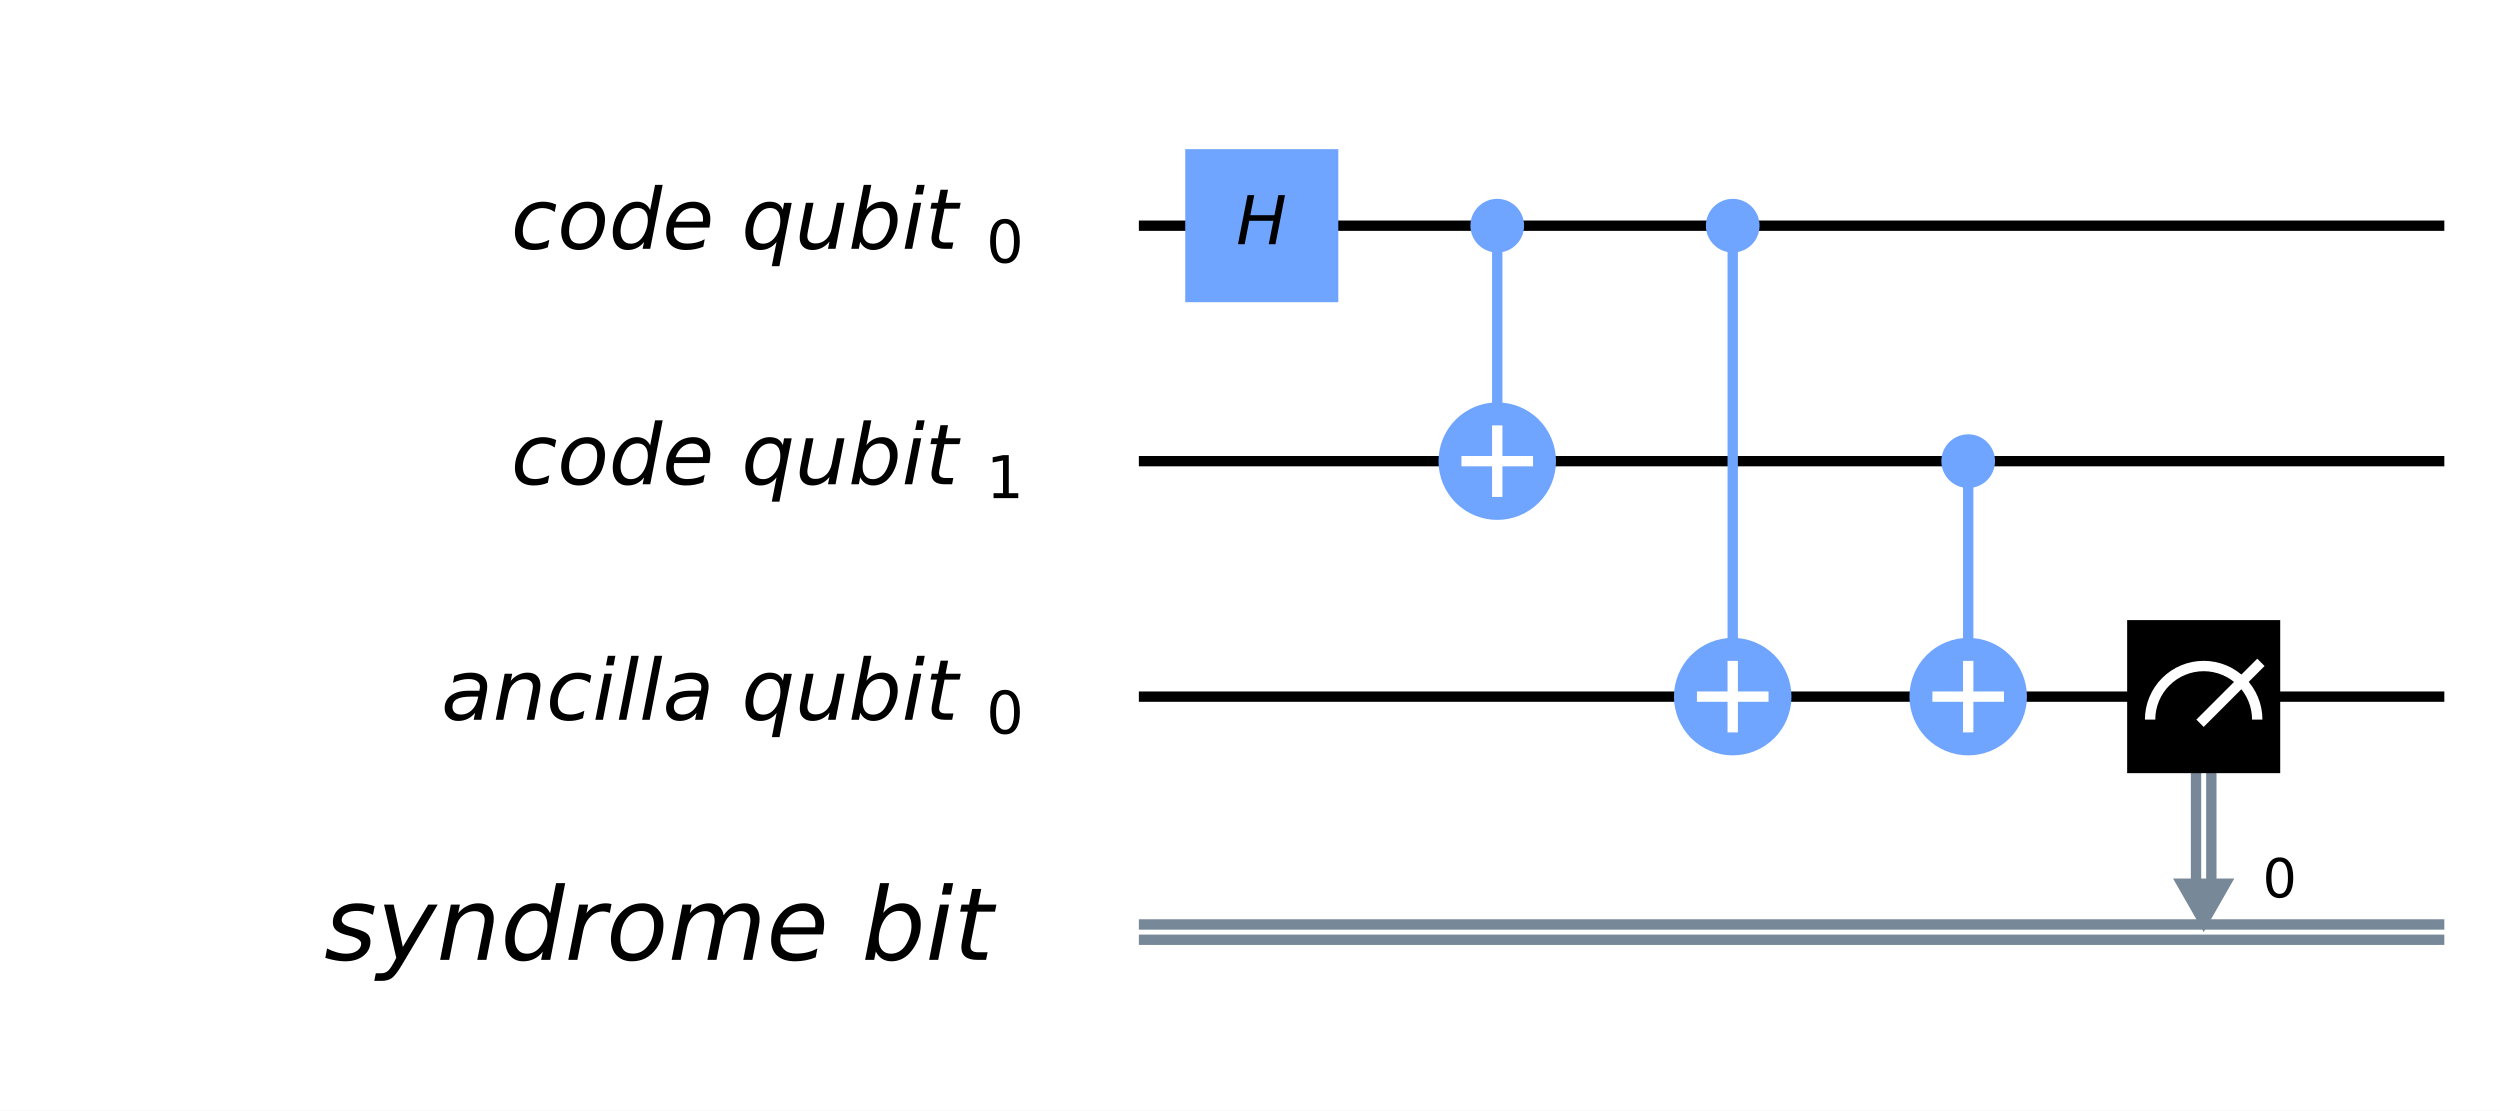
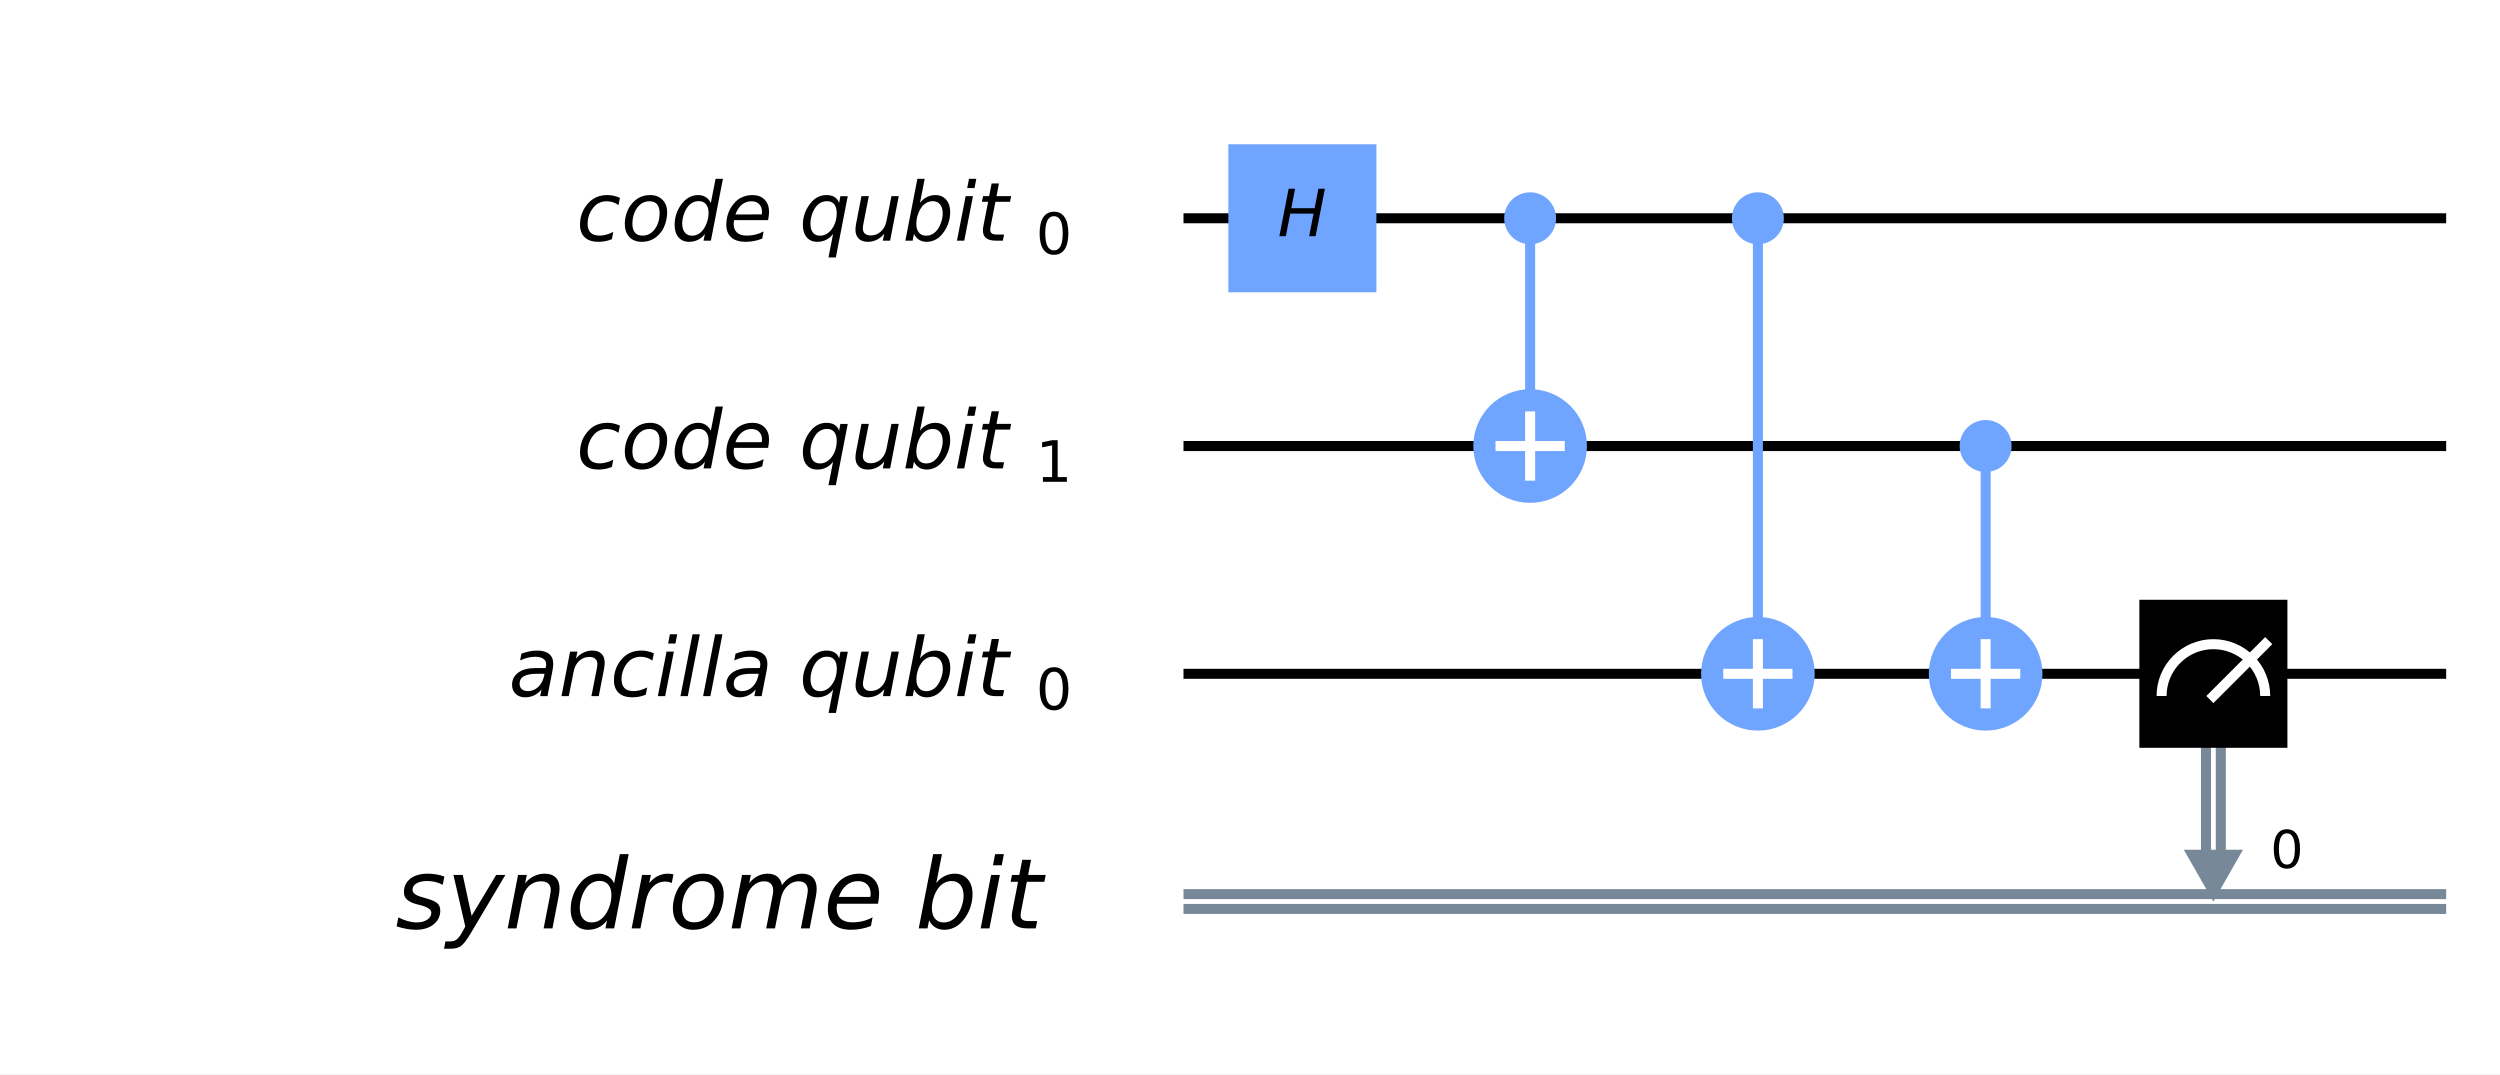
- <svg xmlns="http://www.w3.org/2000/svg" xmlns:xlink="http://www.w3.org/1999/xlink" height="214.384pt" version="1.1" viewBox="0 0 482.545 214.384" width="482.545pt">
+ <svg xmlns="http://www.w3.org/2000/svg" xmlns:xlink="http://www.w3.org/1999/xlink" height="214.384pt" version="1.1" viewBox="0 0 498.908 214.384" width="498.908pt">
  <defs>
    <style type="text/css">
*{stroke-linecap:butt;stroke-linejoin:round;}
  </style>
  </defs>
  <g id="figure_1">
    <g id="patch_1">
-       <path d="M 0 214.384  L 482.545 214.384  L 482.545 0  L 0 0  z " style="fill:#ffffff;" />
+       <path d="M 0 214.384  L 498.908 214.384  L 498.908 0  L 0 0  z " style="fill:#ffffff;" />
    </g>
    <g id="axes_1">
      <g id="patch_2">
-         <path clip-path="url(#p672ece9bb9)" d="M 419.441 169.574  L 431.258 169.574  L 425.349 179.914  z " style="fill:#778899;" />
+         <path clip-path="url(#pf220e8f394)" d="M 435.803 169.574  L 447.62 169.574  L 441.712 179.914  z " style="fill:#778899;" />
      </g>
      <g id="line2d_1">
-         <path clip-path="url(#p672ece9bb9)" d="M 220.82 43.561  L 470.8 43.561  " style="fill:none;stroke:#000000;stroke-linecap:square;stroke-width:2;" />
+         <path clip-path="url(#pf220e8f394)" d="M 237.182 43.561  L 487.163 43.561  " style="fill:none;stroke:#000000;stroke-linecap:square;stroke-width:2;" />
      </g>
      <g id="line2d_2">
-         <path clip-path="url(#p672ece9bb9)" d="M 220.82 89.012  L 470.8 89.012  " style="fill:none;stroke:#000000;stroke-linecap:square;stroke-width:2;" />
+         <path clip-path="url(#pf220e8f394)" d="M 237.182 89.012  L 487.163 89.012  " style="fill:none;stroke:#000000;stroke-linecap:square;stroke-width:2;" />
      </g>
      <g id="line2d_3">
-         <path clip-path="url(#p672ece9bb9)" d="M 220.82 134.463  L 470.8 134.463  " style="fill:none;stroke:#000000;stroke-linecap:square;stroke-width:2;" />
+         <path clip-path="url(#pf220e8f394)" d="M 237.182 134.463  L 487.163 134.463  " style="fill:none;stroke:#000000;stroke-linecap:square;stroke-width:2;" />
      </g>
      <g id="line2d_4">
-         <path clip-path="url(#p672ece9bb9)" d="M 220.82 178.437  L 470.8 178.437  " style="fill:none;stroke:#778899;stroke-linecap:square;stroke-width:2;" />
+         <path clip-path="url(#pf220e8f394)" d="M 237.182 178.437  L 487.163 178.437  " style="fill:none;stroke:#778899;stroke-linecap:square;stroke-width:2;" />
      </g>
      <g id="line2d_5">
-         <path clip-path="url(#p672ece9bb9)" d="M 220.82 181.391  L 470.8 181.391  " style="fill:none;stroke:#778899;stroke-linecap:square;stroke-width:2;" />
+         <path clip-path="url(#pf220e8f394)" d="M 237.182 181.391  L 487.163 181.391  " style="fill:none;stroke:#778899;stroke-linecap:square;stroke-width:2;" />
      </g>
      <g id="line2d_6">
-         <path clip-path="url(#p672ece9bb9)" d="M 288.996 89.012  L 288.996 43.561  " style="fill:none;stroke:#6fa4ff;stroke-linecap:square;stroke-width:2;" />
+         <path clip-path="url(#pf220e8f394)" d="M 305.359 89.012  L 305.359 43.561  " style="fill:none;stroke:#6fa4ff;stroke-linecap:square;stroke-width:2;" />
      </g>
      <g id="line2d_7">
-         <path clip-path="url(#p672ece9bb9)" d="M 334.447 134.463  L 334.447 43.561  " style="fill:none;stroke:#6fa4ff;stroke-linecap:square;stroke-width:2;" />
+         <path clip-path="url(#pf220e8f394)" d="M 350.81 134.463  L 350.81 43.561  " style="fill:none;stroke:#6fa4ff;stroke-linecap:square;stroke-width:2;" />
      </g>
      <g id="line2d_8">
-         <path clip-path="url(#p672ece9bb9)" d="M 379.898 134.463  L 379.898 89.012  " style="fill:none;stroke:#6fa4ff;stroke-linecap:square;stroke-width:2;" />
+         <path clip-path="url(#pf220e8f394)" d="M 396.261 134.463  L 396.261 89.012  " style="fill:none;stroke:#6fa4ff;stroke-linecap:square;stroke-width:2;" />
      </g>
      <g id="line2d_9">
-         <path clip-path="url(#p672ece9bb9)" d="M 426.826 134.463  L 426.826 169.574  " style="fill:none;stroke:#778899;stroke-linecap:square;stroke-width:2;" />
+         <path clip-path="url(#pf220e8f394)" d="M 443.189 134.463  L 443.189 169.574  " style="fill:none;stroke:#778899;stroke-linecap:square;stroke-width:2;" />
      </g>
      <g id="line2d_10">
-         <path clip-path="url(#p672ece9bb9)" d="M 423.872 134.463  L 423.872 169.574  " style="fill:none;stroke:#778899;stroke-linecap:square;stroke-width:2;" />
+         <path clip-path="url(#pf220e8f394)" d="M 440.234 134.463  L 440.234 169.574  " style="fill:none;stroke:#778899;stroke-linecap:square;stroke-width:2;" />
      </g>
      <g id="patch_3">
-         <path clip-path="url(#p672ece9bb9)" d="M 228.774 58.332  L 258.317 58.332  L 258.317 28.789  L 228.774 28.789  z " style="fill:#6fa4ff;" />
+         <path clip-path="url(#pf220e8f394)" d="M 245.136 58.332  L 274.679 58.332  L 274.679 28.789  L 245.136 28.789  z " style="fill:#6fa4ff;" />
      </g>
      <g id="patch_4">
-         <path clip-path="url(#p672ece9bb9)" d="M 288.996 47.992  C 290.171 47.992 291.299 47.525 292.13 46.694  C 292.961 45.863 293.428 44.736 293.428 43.561  C 293.428 42.386 292.961 41.258 292.13 40.427  C 291.299 39.596 290.171 39.129 288.996 39.129  C 287.821 39.129 286.694 39.596 285.863 40.427  C 285.032 41.258 284.565 42.386 284.565 43.561  C 284.565 44.736 285.032 45.863 285.863 46.694  C 286.694 47.525 287.821 47.992 288.996 47.992  z " style="fill:#6fa4ff;stroke:#6fa4ff;stroke-linejoin:miter;stroke-width:1.5;" />
+         <path clip-path="url(#pf220e8f394)" d="M 305.359 47.992  C 306.534 47.992 307.661 47.525 308.492 46.694  C 309.323 45.863 309.79 44.736 309.79 43.561  C 309.79 42.386 309.323 41.258 308.492 40.427  C 307.661 39.596 306.534 39.129 305.359 39.129  C 304.183 39.129 303.056 39.596 302.225 40.427  C 301.394 41.258 300.927 42.386 300.927 43.561  C 300.927 44.736 301.394 45.863 302.225 46.694  C 303.056 47.525 304.183 47.992 305.359 47.992  z " style="fill:#6fa4ff;stroke:#6fa4ff;stroke-linejoin:miter;stroke-width:1.5;" />
      </g>
      <g id="patch_5">
-         <path clip-path="url(#p672ece9bb9)" d="M 288.996 99.352  C 291.738 99.352 294.369 98.262 296.308 96.323  C 298.247 94.384 299.336 91.754 299.336 89.012  C 299.336 86.27 298.247 83.639 296.308 81.7  C 294.369 79.761 291.738 78.672 288.996 78.672  C 286.254 78.672 283.624 79.761 281.685 81.7  C 279.746 83.639 278.656 86.27 278.656 89.012  C 278.656 91.754 279.746 94.384 281.685 96.323  C 283.624 98.262 286.254 99.352 288.996 99.352  z " style="fill:#6fa4ff;stroke:#6fa4ff;stroke-linejoin:miter;stroke-width:2;" />
+         <path clip-path="url(#pf220e8f394)" d="M 305.359 99.352  C 308.101 99.352 310.731 98.262 312.67 96.323  C 314.609 94.384 315.699 91.754 315.699 89.012  C 315.699 86.27 314.609 83.639 312.67 81.7  C 310.731 79.761 308.101 78.672 305.359 78.672  C 302.616 78.672 299.986 79.761 298.047 81.7  C 296.108 83.639 295.018 86.27 295.018 89.012  C 295.018 91.754 296.108 94.384 298.047 96.323  C 299.986 98.262 302.616 99.352 305.359 99.352  z " style="fill:#6fa4ff;stroke:#6fa4ff;stroke-linejoin:miter;stroke-width:2;" />
      </g>
      <g id="patch_6">
-         <path clip-path="url(#p672ece9bb9)" d="M 334.447 47.992  C 335.622 47.992 336.75 47.525 337.581 46.694  C 338.412 45.863 338.879 44.736 338.879 43.561  C 338.879 42.386 338.412 41.258 337.581 40.427  C 336.75 39.596 335.622 39.129 334.447 39.129  C 333.272 39.129 332.145 39.596 331.314 40.427  C 330.483 41.258 330.016 42.386 330.016 43.561  C 330.016 44.736 330.483 45.863 331.314 46.694  C 332.145 47.525 333.272 47.992 334.447 47.992  z " style="fill:#6fa4ff;stroke:#6fa4ff;stroke-linejoin:miter;stroke-width:1.5;" />
+         <path clip-path="url(#pf220e8f394)" d="M 350.81 47.992  C 351.985 47.992 353.112 47.525 353.943 46.694  C 354.774 45.863 355.241 44.736 355.241 43.561  C 355.241 42.386 354.774 41.258 353.943 40.427  C 353.112 39.596 351.985 39.129 350.81 39.129  C 349.634 39.129 348.507 39.596 347.676 40.427  C 346.845 41.258 346.378 42.386 346.378 43.561  C 346.378 44.736 346.845 45.863 347.676 46.694  C 348.507 47.525 349.634 47.992 350.81 47.992  z " style="fill:#6fa4ff;stroke:#6fa4ff;stroke-linejoin:miter;stroke-width:1.5;" />
      </g>
      <g id="patch_7">
-         <path clip-path="url(#p672ece9bb9)" d="M 334.447 144.803  C 337.189 144.803 339.82 143.713 341.759 141.774  C 343.698 139.835 344.787 137.205 344.787 134.463  C 344.787 131.721 343.698 129.09 341.759 127.151  C 339.82 125.212 337.189 124.123 334.447 124.123  C 331.705 124.123 329.075 125.212 327.136 127.151  C 325.197 129.09 324.107 131.721 324.107 134.463  C 324.107 137.205 325.197 139.835 327.136 141.774  C 329.075 143.713 331.705 144.803 334.447 144.803  z " style="fill:#6fa4ff;stroke:#6fa4ff;stroke-linejoin:miter;stroke-width:2;" />
+         <path clip-path="url(#pf220e8f394)" d="M 350.81 144.803  C 353.552 144.803 356.182 143.713 358.121 141.774  C 360.06 139.835 361.15 137.205 361.15 134.463  C 361.15 131.721 360.06 129.09 358.121 127.151  C 356.182 125.212 353.552 124.123 350.81 124.123  C 348.067 124.123 345.437 125.212 343.498 127.151  C 341.559 129.09 340.469 131.721 340.469 134.463  C 340.469 137.205 341.559 139.835 343.498 141.774  C 345.437 143.713 348.067 144.803 350.81 144.803  z " style="fill:#6fa4ff;stroke:#6fa4ff;stroke-linejoin:miter;stroke-width:2;" />
      </g>
      <g id="patch_8">
-         <path clip-path="url(#p672ece9bb9)" d="M 379.898 93.443  C 381.073 93.443 382.201 92.976 383.032 92.145  C 383.863 91.314 384.33 90.187 384.33 89.012  C 384.33 87.837 383.863 86.709 383.032 85.878  C 382.201 85.047 381.073 84.58 379.898 84.58  C 378.723 84.58 377.596 85.047 376.765 85.878  C 375.934 86.709 375.467 87.837 375.467 89.012  C 375.467 90.187 375.934 91.314 376.765 92.145  C 377.596 92.976 378.723 93.443 379.898 93.443  z " style="fill:#6fa4ff;stroke:#6fa4ff;stroke-linejoin:miter;stroke-width:1.5;" />
+         <path clip-path="url(#pf220e8f394)" d="M 396.261 93.443  C 397.436 93.443 398.563 92.976 399.394 92.145  C 400.225 91.314 400.692 90.187 400.692 89.012  C 400.692 87.837 400.225 86.709 399.394 85.878  C 398.563 85.047 397.436 84.58 396.261 84.58  C 395.085 84.58 393.958 85.047 393.127 85.878  C 392.296 86.709 391.829 87.837 391.829 89.012  C 391.829 90.187 392.296 91.314 393.127 92.145  C 393.958 92.976 395.085 93.443 396.261 93.443  z " style="fill:#6fa4ff;stroke:#6fa4ff;stroke-linejoin:miter;stroke-width:1.5;" />
      </g>
      <g id="patch_9">
-         <path clip-path="url(#p672ece9bb9)" d="M 379.898 144.803  C 382.64 144.803 385.271 143.713 387.21 141.774  C 389.149 139.835 390.238 137.205 390.238 134.463  C 390.238 131.721 389.149 129.09 387.21 127.151  C 385.271 125.212 382.64 124.123 379.898 124.123  C 377.156 124.123 374.526 125.212 372.587 127.151  C 370.648 129.09 369.558 131.721 369.558 134.463  C 369.558 137.205 370.648 139.835 372.587 141.774  C 374.526 143.713 377.156 144.803 379.898 144.803  z " style="fill:#6fa4ff;stroke:#6fa4ff;stroke-linejoin:miter;stroke-width:2;" />
+         <path clip-path="url(#pf220e8f394)" d="M 396.261 144.803  C 399.003 144.803 401.633 143.713 403.572 141.774  C 405.511 139.835 406.601 137.205 406.601 134.463  C 406.601 131.721 405.511 129.09 403.572 127.151  C 401.633 125.212 399.003 124.123 396.261 124.123  C 393.518 124.123 390.888 125.212 388.949 127.151  C 387.01 129.09 385.92 131.721 385.92 134.463  C 385.92 137.205 387.01 139.835 388.949 141.774  C 390.888 143.713 393.518 144.803 396.261 144.803  z " style="fill:#6fa4ff;stroke:#6fa4ff;stroke-linejoin:miter;stroke-width:2;" />
      </g>
      <g id="patch_10">
-         <path clip-path="url(#p672ece9bb9)" d="M 410.578 149.234  L 440.121 149.234  L 440.121 119.691  L 410.578 119.691  z " />
+         <path clip-path="url(#pf220e8f394)" d="M 426.94 149.234  L 456.483 149.234  L 456.483 119.691  L 426.94 119.691  z " />
      </g>
      <g id="patch_11">
-         <path clip-path="url(#p672ece9bb9)" d="M 435.689 138.894  C 435.689 136.153 434.599 133.521 432.661 131.583  C 430.722 129.644 428.091 128.554 425.349 128.554  C 422.608 128.554 419.976 129.644 418.038 131.583  C 416.099 133.521 415.009 136.153 415.009 138.894  " style="fill:none;stroke:#ffffff;stroke-linejoin:miter;stroke-width:2;" />
+         <path clip-path="url(#pf220e8f394)" d="M 452.052 138.894  C 452.052 136.153 450.962 133.521 449.023 131.583  C 447.085 129.644 444.453 128.554 441.712 128.554  C 438.97 128.554 436.338 129.644 434.4 131.583  C 432.462 133.521 431.371 136.153 431.371 138.894  " style="fill:none;stroke:#ffffff;stroke-linejoin:miter;stroke-width:2;" />
      </g>
      <g id="line2d_11">
-         <path clip-path="url(#p672ece9bb9)" d="M 425.349 138.894  L 435.689 128.554  " style="fill:none;stroke:#ffffff;stroke-linecap:square;stroke-width:2;" />
+         <path clip-path="url(#pf220e8f394)" d="M 441.712 138.894  L 452.052 128.554  " style="fill:none;stroke:#ffffff;stroke-linecap:square;stroke-width:2;" />
      </g>
      <g id="line2d_12">
-         <path clip-path="url(#p672ece9bb9)" d="M 288.996 94.92  L 288.996 83.103  " style="fill:none;stroke:#ffffff;stroke-linecap:square;stroke-width:2;" />
+         <path clip-path="url(#pf220e8f394)" d="M 305.359 94.92  L 305.359 83.103  " style="fill:none;stroke:#ffffff;stroke-linecap:square;stroke-width:2;" />
      </g>
      <g id="line2d_13">
-         <path clip-path="url(#p672ece9bb9)" d="M 283.088 89.012  L 294.905 89.012  " style="fill:none;stroke:#ffffff;stroke-linecap:square;stroke-width:2;" />
+         <path clip-path="url(#pf220e8f394)" d="M 299.45 89.012  L 311.267 89.012  " style="fill:none;stroke:#ffffff;stroke-linecap:square;stroke-width:2;" />
      </g>
      <g id="line2d_14">
-         <path clip-path="url(#p672ece9bb9)" d="M 334.447 140.371  L 334.447 128.554  " style="fill:none;stroke:#ffffff;stroke-linecap:square;stroke-width:2;" />
+         <path clip-path="url(#pf220e8f394)" d="M 350.81 140.371  L 350.81 128.554  " style="fill:none;stroke:#ffffff;stroke-linecap:square;stroke-width:2;" />
      </g>
      <g id="line2d_15">
-         <path clip-path="url(#p672ece9bb9)" d="M 328.539 134.463  L 340.356 134.463  " style="fill:none;stroke:#ffffff;stroke-linecap:square;stroke-width:2;" />
+         <path clip-path="url(#pf220e8f394)" d="M 344.901 134.463  L 356.718 134.463  " style="fill:none;stroke:#ffffff;stroke-linecap:square;stroke-width:2;" />
      </g>
      <g id="line2d_16">
-         <path clip-path="url(#p672ece9bb9)" d="M 379.898 140.371  L 379.898 128.554  " style="fill:none;stroke:#ffffff;stroke-linecap:square;stroke-width:2;" />
+         <path clip-path="url(#pf220e8f394)" d="M 396.261 140.371  L 396.261 128.554  " style="fill:none;stroke:#ffffff;stroke-linecap:square;stroke-width:2;" />
      </g>
      <g id="line2d_17">
-         <path clip-path="url(#p672ece9bb9)" d="M 373.99 134.463  L 385.807 134.463  " style="fill:none;stroke:#ffffff;stroke-linecap:square;stroke-width:2;" />
+         <path clip-path="url(#pf220e8f394)" d="M 390.352 134.463  L 402.169 134.463  " style="fill:none;stroke:#ffffff;stroke-linecap:square;stroke-width:2;" />
      </g>
      <g id="text_1">
-         <g clip-path="url(#p672ece9bb9)">
+         <g clip-path="url(#pf220e8f394)">
          <defs>
            <path d="M 16.891 72.906  L 26.812 72.906  L 21 43.016  L 56.781 43.016  L 62.594 72.906  L 72.516 72.906  L 58.297 0  L 48.391 0  L 55.172 34.719  L 19.391 34.719  L 12.594 0  L 2.688 0  z " id="DejaVuSans-Oblique-72" />
          </defs>
-           <g transform="translate(238.6052 47.14799)scale(0.13 -0.13)">
+           <g transform="translate(254.9676 47.14799)scale(0.13 -0.13)">
            <use transform="translate(0 0.09375)" xlink:href="#DejaVuSans-Oblique-72" />
          </g>
        </g>
      </g>
      <g id="text_2">
-         <g clip-path="url(#p672ece9bb9)">
+         <g clip-path="url(#pf220e8f394)">
          <defs>
            <path d="M 31.781 66.406  Q 24.172 66.406 20.328 58.906  Q 16.5 51.422 16.5 36.375  Q 16.5 21.391 20.328 13.891  Q 24.172 6.391 31.781 6.391  Q 39.453 6.391 43.281 13.891  Q 47.125 21.391 47.125 36.375  Q 47.125 51.422 43.281 58.906  Q 39.453 66.406 31.781 66.406  z M 31.781 74.219  Q 44.047 74.219 50.516 64.516  Q 56.984 54.828 56.984 36.375  Q 56.984 17.969 50.516 8.266  Q 44.047 -1.422 31.781 -1.422  Q 19.531 -1.422 13.062 8.266  Q 6.594 17.969 6.594 36.375  Q 6.594 54.828 13.062 64.516  Q 19.531 74.219 31.781 74.219  z " id="DejaVuSans-48" />
          </defs>
-           <g transform="translate(436.712 173.2058)scale(0.104 -0.104)">
+           <g transform="translate(453.0743 173.2058)scale(0.104 -0.104)">
            <use xlink:href="#DejaVuSans-48" />
          </g>
        </g>
      </g>
      <g id="text_3">
-         <g clip-path="url(#p672ece9bb9)">
+         <g clip-path="url(#pf220e8f394)">
          <defs>
            <path d="M 53.609 52.594  L 51.812 43.703  Q 48.578 46.047 44.938 47.219  Q 41.312 48.391 37.406 48.391  Q 33.109 48.391 29.219 46.875  Q 25.344 45.359 22.703 42.578  Q 18.5 38.328 16.203 32.609  Q 13.922 26.906 13.922 20.797  Q 13.922 13.422 17.609 9.812  Q 21.297 6.203 28.812 6.203  Q 32.516 6.203 36.688 7.328  Q 40.875 8.453 45.406 10.688  L 43.703 1.812  Q 39.797 0.203 35.672 -0.609  Q 31.547 -1.422 27.203 -1.422  Q 16.312 -1.422 10.453 4.016  Q 4.594 9.469 4.594 19.578  Q 4.594 28.078 7.641 35.234  Q 10.688 42.391 16.703 48.094  Q 20.797 52 26.312 54  Q 31.844 56 38.375 56  Q 42.188 56 45.938 55.141  Q 49.703 54.297 53.609 52.594  z " id="DejaVuSans-Oblique-99" />
            <path d="M 25.391 -1.422  Q 15.766 -1.422 10.172 4.516  Q 4.594 10.453 4.594 20.703  Q 4.594 26.656 6.516 32.828  Q 8.453 39.016 11.531 43.219  Q 16.359 49.75 22.312 52.875  Q 28.266 56 35.797 56  Q 45.125 56 50.859 50.188  Q 56.594 44.391 56.594 35.016  Q 56.594 28.516 54.688 22.062  Q 52.781 15.625 49.703 11.375  Q 44.922 4.828 38.969 1.703  Q 33.016 -1.422 25.391 -1.422  z M 13.922 21  Q 13.922 13.578 17.016 9.891  Q 20.125 6.203 26.422 6.203  Q 35.453 6.203 41.375 14.078  Q 47.312 21.969 47.312 34.078  Q 47.312 41.156 44.141 44.766  Q 40.969 48.391 34.812 48.391  Q 29.734 48.391 25.781 46.016  Q 21.828 43.656 18.703 38.812  Q 16.406 35.203 15.156 30.562  Q 13.922 25.922 13.922 21  z " id="DejaVuSans-Oblique-111" />
            <path d="M 41.797 8.203  Q 38.188 3.469 33.25 1.016  Q 28.328 -1.422 22.312 -1.422  Q 14.109 -1.422 9.344 4.172  Q 4.594 9.766 4.594 19.484  Q 4.594 27.594 7.469 34.938  Q 10.359 42.281 15.828 48.094  Q 19.438 51.953 23.969 53.969  Q 28.516 56 33.5 56  Q 38.766 56 42.797 53.453  Q 46.828 50.922 49.031 46.188  L 54.891 75.984  L 63.922 75.984  L 49.125 0  L 40.094 0  z M 13.922 21.094  Q 13.922 14.016 17.109 10.062  Q 20.312 6.109 25.984 6.109  Q 30.172 6.109 33.766 8.125  Q 37.359 10.156 40.094 14.109  Q 42.969 18.219 44.625 23.578  Q 46.297 28.953 46.297 34.188  Q 46.297 40.969 43.094 44.766  Q 39.891 48.578 34.281 48.578  Q 30.031 48.578 26.359 46.578  Q 22.703 44.578 20.125 40.828  Q 17.281 36.766 15.594 31.391  Q 13.922 26.031 13.922 21.094  z " id="DejaVuSans-Oblique-100" />
            <path d="M 48.094 32.234  Q 48.25 33.016 48.312 33.844  Q 48.391 34.672 48.391 35.5  Q 48.391 41.453 44.891 44.922  Q 41.406 48.391 35.406 48.391  Q 28.719 48.391 23.578 44.156  Q 18.453 39.938 15.828 32.172  z M 55.906 25.203  L 14.109 25.203  Q 13.812 23.344 13.719 22.266  Q 13.625 21.188 13.625 20.406  Q 13.625 13.625 17.797 9.906  Q 21.969 6.203 29.594 6.203  Q 35.453 6.203 40.672 7.516  Q 45.906 8.844 50.391 11.375  L 48.688 2.484  Q 43.844 0.531 38.688 -0.438  Q 33.547 -1.422 28.219 -1.422  Q 16.844 -1.422 10.719 4.016  Q 4.594 9.469 4.594 19.484  Q 4.594 28.031 7.641 35.375  Q 10.688 42.719 16.609 48.484  Q 20.406 52.094 25.656 54.047  Q 30.906 56 36.812 56  Q 46.094 56 51.578 50.438  Q 57.078 44.875 57.078 35.5  Q 57.078 33.25 56.781 30.688  Q 56.5 28.125 55.906 25.203  z " id="DejaVuSans-Oblique-101" />
            <path d="M 41.703 8.203  Q 38.094 3.469 33.172 1.016  Q 28.266 -1.422 22.312 -1.422  Q 14.016 -1.422 9.297 4.172  Q 4.594 9.766 4.594 19.578  Q 4.594 27.484 7.5 34.859  Q 10.406 42.234 15.828 48.094  Q 19.344 51.906 23.906 53.953  Q 28.469 56 33.5 56  Q 39.547 56 43.453 53.609  Q 47.359 51.219 49.125 46.391  L 50.688 54.594  L 59.719 54.594  L 45.125 -20.609  L 36.078 -20.609  z M 13.922 20.906  Q 13.922 13.672 16.938 9.891  Q 19.969 6.109 25.688 6.109  Q 34.188 6.109 40.188 14.234  Q 46.188 22.359 46.188 33.984  Q 46.188 41.016 43.078 44.75  Q 39.984 48.484 34.188 48.484  Q 29.938 48.484 26.312 46.5  Q 22.703 44.531 20.016 40.719  Q 17.188 36.719 15.547 31.344  Q 13.922 25.984 13.922 20.906  z " id="DejaVuSans-Oblique-113" />
            <path d="M 6.688 21.688  L 13.094 54.688  L 22.125 54.688  L 15.719 22.016  Q 15.234 19.625 15.016 17.922  Q 14.797 16.219 14.797 15.094  Q 14.797 10.938 17.328 8.656  Q 19.875 6.391 24.516 6.391  Q 31.734 6.391 37 11.266  Q 42.281 16.156 43.891 24.422  L 49.906 54.688  L 58.891 54.688  L 48.297 0  L 39.312 0  L 41.109 8.594  Q 37.312 3.812 32.062 1.188  Q 26.812 -1.422 20.906 -1.422  Q 13.719 -1.422 9.719 2.516  Q 5.719 6.453 5.719 13.484  Q 5.719 14.938 5.953 17.141  Q 6.203 19.344 6.688 21.688  z " id="DejaVuSans-Oblique-117" />
            <path d="M 49.516 33.406  Q 49.516 40.484 46.266 44.484  Q 43.016 48.484 37.312 48.484  Q 33.156 48.484 29.516 46.453  Q 25.875 44.438 23.188 40.578  Q 20.359 36.531 18.719 31.172  Q 17.094 25.828 17.094 20.516  Q 17.094 13.766 20.281 9.938  Q 23.484 6.109 29.109 6.109  Q 33.344 6.109 36.953 8.078  Q 40.578 10.062 43.312 13.922  Q 46.094 17.922 47.797 23.234  Q 49.516 28.562 49.516 33.406  z M 21.578 46.391  Q 24.906 50.875 29.906 53.438  Q 34.906 56 40.375 56  Q 48.781 56 53.734 50.328  Q 58.688 44.672 58.688 35.016  Q 58.688 27.094 55.781 19.672  Q 52.875 12.25 47.516 6.5  Q 44 2.688 39.406 0.625  Q 34.812 -1.422 29.781 -1.422  Q 24.469 -1.422 20.562 1.016  Q 16.656 3.469 14.203 8.297  L 12.594 0  L 3.609 0  L 18.406 75.984  L 27.391 75.984  z " id="DejaVuSans-Oblique-98" />
            <path d="M 18.312 75.984  L 27.297 75.984  L 25.094 64.594  L 16.109 64.594  z M 14.203 54.688  L 23.188 54.688  L 12.5 0  L 3.516 0  z " id="DejaVuSans-Oblique-105" />
            <path d="M 42.281 54.688  L 40.922 47.703  L 23 47.703  L 17.188 18.016  Q 16.891 16.359 16.75 15.234  Q 16.609 14.109 16.609 13.484  Q 16.609 10.359 18.484 8.938  Q 20.359 7.516 24.516 7.516  L 33.594 7.516  L 32.078 0  L 23.484 0  Q 15.484 0 11.547 3.125  Q 7.625 6.25 7.625 12.594  Q 7.625 13.719 7.766 15.062  Q 7.906 16.406 8.203 18.016  L 14.016 47.703  L 6.391 47.703  L 7.812 54.688  L 15.281 54.688  L 18.312 70.219  L 27.297 70.219  L 24.312 54.688  z " id="DejaVuSans-Oblique-116" />
          </defs>
-           <g transform="translate(98.6442 48.02955)scale(0.1625 -0.1625)">
+           <g transform="translate(115.0066 48.02955)scale(0.1625 -0.1625)">
            <use transform="translate(0 0.015625)" xlink:href="#DejaVuSans-Oblique-99" />
            <use transform="translate(54.98047 0.015625)" xlink:href="#DejaVuSans-Oblique-111" />
            <use transform="translate(116.1621 0.015625)" xlink:href="#DejaVuSans-Oblique-100" />
            <use transform="translate(179.6387 0.015625)" xlink:href="#DejaVuSans-Oblique-101" />
            <use transform="translate(273.6325 0.015625)" xlink:href="#DejaVuSans-Oblique-113" />
            <use transform="translate(337.1091 0.015625)" xlink:href="#DejaVuSans-Oblique-117" />
            <use transform="translate(400.488 0.015625)" xlink:href="#DejaVuSans-Oblique-98" />
            <use transform="translate(463.9645 0.015625)" xlink:href="#DejaVuSans-Oblique-105" />
            <use transform="translate(491.7477 0.015625)" xlink:href="#DejaVuSans-Oblique-116" />
            <use transform="translate(564.3841 -16.39062)scale(0.7)" xlink:href="#DejaVuSans-48" />
          </g>
        </g>
      </g>
      <g id="text_4">
-         <g clip-path="url(#p672ece9bb9)">
+         <g clip-path="url(#pf220e8f394)">
          <defs>
            <path d="M 12.406 8.297  L 28.516 8.297  L 28.516 63.922  L 10.984 60.406  L 10.984 69.391  L 28.422 72.906  L 38.281 72.906  L 38.281 8.297  L 54.391 8.297  L 54.391 0  L 12.406 0  z " id="DejaVuSans-49" />
          </defs>
-           <g transform="translate(98.6442 93.48055)scale(0.1625 -0.1625)">
+           <g transform="translate(115.0066 93.48055)scale(0.1625 -0.1625)">
            <use transform="translate(0 0.015625)" xlink:href="#DejaVuSans-Oblique-99" />
            <use transform="translate(54.98047 0.015625)" xlink:href="#DejaVuSans-Oblique-111" />
            <use transform="translate(116.1621 0.015625)" xlink:href="#DejaVuSans-Oblique-100" />
            <use transform="translate(179.6387 0.015625)" xlink:href="#DejaVuSans-Oblique-101" />
            <use transform="translate(273.6325 0.015625)" xlink:href="#DejaVuSans-Oblique-113" />
            <use transform="translate(337.1091 0.015625)" xlink:href="#DejaVuSans-Oblique-117" />
            <use transform="translate(400.488 0.015625)" xlink:href="#DejaVuSans-Oblique-98" />
            <use transform="translate(463.9645 0.015625)" xlink:href="#DejaVuSans-Oblique-105" />
            <use transform="translate(491.7477 0.015625)" xlink:href="#DejaVuSans-Oblique-116" />
            <use transform="translate(564.3841 -16.39062)scale(0.7)" xlink:href="#DejaVuSans-49" />
          </g>
        </g>
      </g>
      <g id="text_5">
-         <g clip-path="url(#p672ece9bb9)">
+         <g clip-path="url(#pf220e8f394)">
          <defs>
            <path d="M 53.719 31.203  L 47.609 0  L 38.625 0  L 40.281 8.297  Q 36.328 3.422 31.266 1  Q 26.219 -1.422 20.016 -1.422  Q 13.031 -1.422 8.562 2.844  Q 4.109 7.125 4.109 13.812  Q 4.109 23.391 11.75 28.953  Q 19.391 34.516 32.812 34.516  L 45.312 34.516  L 45.797 36.922  Q 45.906 37.312 45.953 37.766  Q 46 38.234 46 39.203  Q 46 43.562 42.453 45.969  Q 38.922 48.391 32.516 48.391  Q 28.125 48.391 23.5 47.266  Q 18.891 46.141 14.016 43.891  L 15.578 52.203  Q 20.656 54.109 25.516 55.047  Q 30.375 56 34.906 56  Q 44.578 56 49.625 51.797  Q 54.688 47.609 54.688 39.594  Q 54.688 37.984 54.438 35.812  Q 54.203 33.641 53.719 31.203  z M 44 27.484  L 35.016 27.484  Q 23.969 27.484 18.672 24.531  Q 13.375 21.578 13.375 15.375  Q 13.375 11.078 16.078 8.641  Q 18.797 6.203 23.578 6.203  Q 30.906 6.203 36.375 11.453  Q 41.844 16.703 43.609 25.484  z " id="DejaVuSans-Oblique-97" />
            <path d="M 55.719 33.016  L 49.312 0  L 40.281 0  L 46.688 32.672  Q 47.125 34.969 47.359 36.719  Q 47.609 38.484 47.609 39.5  Q 47.609 43.609 45.016 45.891  Q 42.438 48.188 37.797 48.188  Q 30.562 48.188 25.344 43.375  Q 20.125 38.578 18.5 30.328  L 12.5 0  L 3.516 0  L 14.109 54.688  L 23.094 54.688  L 21.297 46.094  Q 25.047 50.828 30.312 53.406  Q 35.594 56 41.406 56  Q 48.641 56 52.609 52.094  Q 56.594 48.188 56.594 41.109  Q 56.594 39.359 56.375 37.359  Q 56.156 35.359 55.719 33.016  z " id="DejaVuSans-Oblique-110" />
            <path d="M 18.312 75.984  L 27.297 75.984  L 12.5 0  L 3.516 0  z " id="DejaVuSans-Oblique-108" />
          </defs>
-           <g transform="translate(85.1567 138.9315)scale(0.1625 -0.1625)">
+           <g transform="translate(101.5191 138.9315)scale(0.1625 -0.1625)">
            <use transform="translate(0 0.015625)" xlink:href="#DejaVuSans-Oblique-97" />
            <use transform="translate(61.2793 0.015625)" xlink:href="#DejaVuSans-Oblique-110" />
            <use transform="translate(124.6582 0.015625)" xlink:href="#DejaVuSans-Oblique-99" />
            <use transform="translate(179.6387 0.015625)" xlink:href="#DejaVuSans-Oblique-105" />
            <use transform="translate(207.4219 0.015625)" xlink:href="#DejaVuSans-Oblique-108" />
            <use transform="translate(235.2051 0.015625)" xlink:href="#DejaVuSans-Oblique-108" />
            <use transform="translate(262.9883 0.015625)" xlink:href="#DejaVuSans-Oblique-97" />
            <use transform="translate(356.738 0.015625)" xlink:href="#DejaVuSans-Oblique-113" />
            <use transform="translate(420.2145 0.015625)" xlink:href="#DejaVuSans-Oblique-117" />
            <use transform="translate(483.5934 0.015625)" xlink:href="#DejaVuSans-Oblique-98" />
            <use transform="translate(547.07 0.015625)" xlink:href="#DejaVuSans-Oblique-105" />
            <use transform="translate(574.8532 0.015625)" xlink:href="#DejaVuSans-Oblique-116" />
            <use transform="translate(647.4896 -16.39062)scale(0.7)" xlink:href="#DejaVuSans-48" />
          </g>
        </g>
      </g>
      <g id="text_6">
-         <g clip-path="url(#p672ece9bb9)">
+         <g clip-path="url(#pf220e8f394)">
          <defs>
            <path d="M 50 53.078  L 48.297 44.578  Q 44.734 46.531 40.766 47.5  Q 36.812 48.484 32.625 48.484  Q 25.531 48.484 21.453 46.062  Q 17.391 43.656 17.391 39.5  Q 17.391 34.672 26.859 32.078  Q 27.594 31.891 27.938 31.781  L 30.812 30.906  Q 39.797 28.422 42.797 25.688  Q 45.797 22.953 45.797 18.219  Q 45.797 9.516 38.891 4.047  Q 31.984 -1.422 20.797 -1.422  Q 16.453 -1.422 11.672 -0.578  Q 6.891 0.25 1.125 2  L 2.875 11.281  Q 7.812 8.734 12.594 7.422  Q 17.391 6.109 21.781 6.109  Q 28.375 6.109 32.5 8.938  Q 36.625 11.766 36.625 16.109  Q 36.625 20.797 25.781 23.688  L 24.859 23.922  L 21.781 24.703  Q 14.938 26.516 11.766 29.469  Q 8.594 32.422 8.594 37.016  Q 8.594 45.75 15.156 50.875  Q 21.734 56 33.016 56  Q 37.453 56 41.672 55.266  Q 45.906 54.547 50 53.078  z " id="DejaVuSans-Oblique-115" />
            <path d="M 24.812 -5.078  Q 18.562 -15.578 14.625 -18.188  Q 10.688 -20.797 4.594 -20.797  L -2.484 -20.797  L -0.984 -13.281  L 4.203 -13.281  Q 7.953 -13.281 10.594 -11.234  Q 13.234 -9.188 16.5 -3.219  L 19.281 2  L 7.172 54.688  L 16.703 54.688  L 25.781 12.797  L 50.875 54.688  L 60.297 54.688  z " id="DejaVuSans-Oblique-121" />
            <path d="M 44.578 46.391  Q 43.219 47.125 41.453 47.516  Q 39.703 47.906 37.703 47.906  Q 30.516 47.906 25.141 42.453  Q 19.781 37.016 18.016 27.875  L 12.5 0  L 3.516 0  L 14.203 54.688  L 23.188 54.688  L 21.484 46.188  Q 25.047 50.922 30 53.453  Q 34.969 56 40.578 56  Q 42.047 56 43.453 55.828  Q 44.875 55.672 46.297 55.281  z " id="DejaVuSans-Oblique-114" />
            <path d="M 89.797 33.016  L 83.406 0  L 74.422 0  L 80.719 32.719  Q 81.109 34.812 81.297 36.328  Q 81.5 37.844 81.5 38.922  Q 81.5 43.312 79.047 45.75  Q 76.609 48.188 72.219 48.188  Q 65.672 48.188 60.547 43.281  Q 55.422 38.375 53.906 30.516  L 47.906 0  L 38.922 0  L 45.312 32.719  Q 45.703 34.516 45.891 36.047  Q 46.094 37.594 46.094 38.812  Q 46.094 43.266 43.656 45.719  Q 41.219 48.188 36.922 48.188  Q 30.281 48.188 25.141 43.281  Q 20.016 38.375 18.5 30.516  L 12.5 0  L 3.516 0  L 14.203 54.688  L 23.188 54.688  L 21.484 46.188  Q 25.141 50.984 30.047 53.484  Q 34.969 56 40.578 56  Q 46.531 56 50.359 52.875  Q 54.203 49.75 54.984 44.188  Q 59.078 49.953 64.469 52.969  Q 69.875 56 75.875 56  Q 82.906 56 86.734 51.953  Q 90.578 47.906 90.578 40.484  Q 90.578 38.875 90.375 36.938  Q 90.188 35.016 89.797 33.016  z " id="DejaVuSans-Oblique-109" />
          </defs>
-           <g transform="translate(62.5692 185.2763)scale(0.195 -0.195)">
+           <g transform="translate(78.93156 185.2763)scale(0.195 -0.195)">
            <use transform="translate(0 0.015625)" xlink:href="#DejaVuSans-Oblique-115" />
            <use transform="translate(52.09961 0.015625)" xlink:href="#DejaVuSans-Oblique-121" />
            <use transform="translate(111.2793 0.015625)" xlink:href="#DejaVuSans-Oblique-110" />
            <use transform="translate(174.6582 0.015625)" xlink:href="#DejaVuSans-Oblique-100" />
            <use transform="translate(238.1348 0.015625)" xlink:href="#DejaVuSans-Oblique-114" />
            <use transform="translate(279.248 0.015625)" xlink:href="#DejaVuSans-Oblique-111" />
            <use transform="translate(340.4297 0.015625)" xlink:href="#DejaVuSans-Oblique-109" />
            <use transform="translate(437.8418 0.015625)" xlink:href="#DejaVuSans-Oblique-101" />
            <use transform="translate(531.8356 0.015625)" xlink:href="#DejaVuSans-Oblique-98" />
            <use transform="translate(595.3122 0.015625)" xlink:href="#DejaVuSans-Oblique-105" />
            <use transform="translate(623.0954 0.015625)" xlink:href="#DejaVuSans-Oblique-116" />
          </g>
        </g>
      </g>
    </g>
  </g>
  <defs>
-     <clipPath id="p672ece9bb9">
-       <rect height="199.984" width="468.145" x="7.2" y="7.2" />
+     <clipPath id="pf220e8f394">
+       <rect height="199.984" width="484.508" x="7.2" y="7.2" />
    </clipPath>
  </defs>
</svg>
